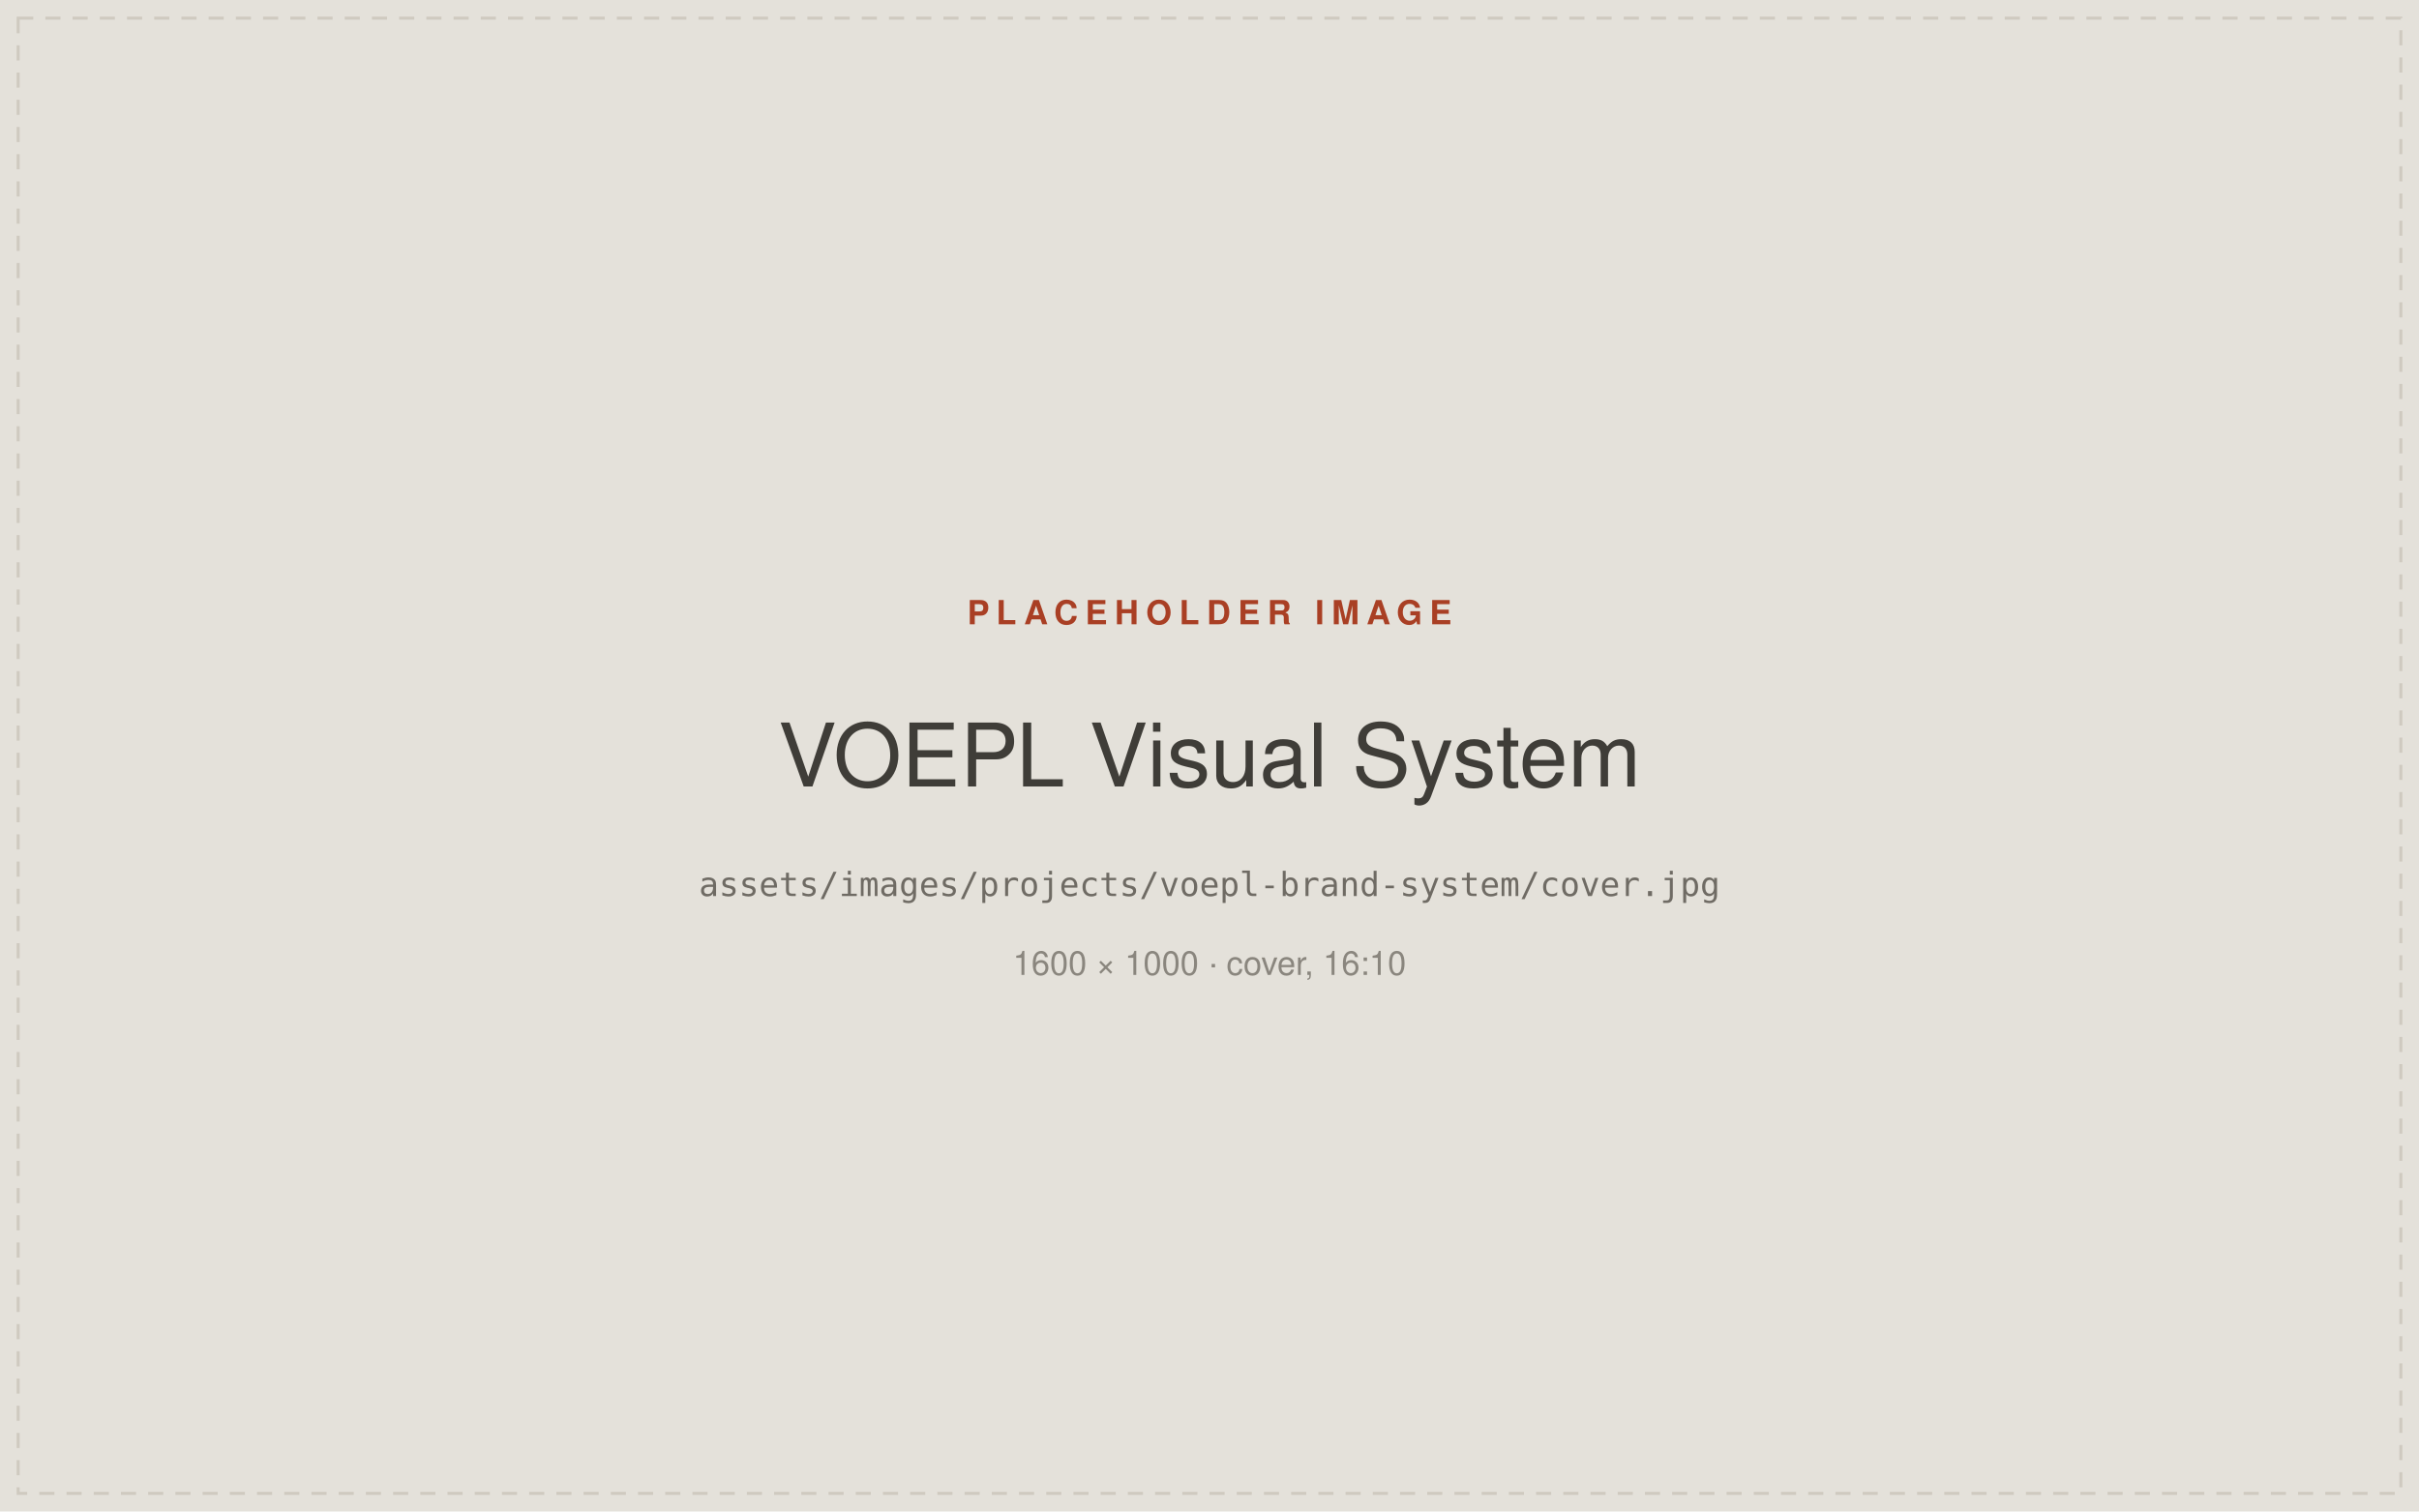
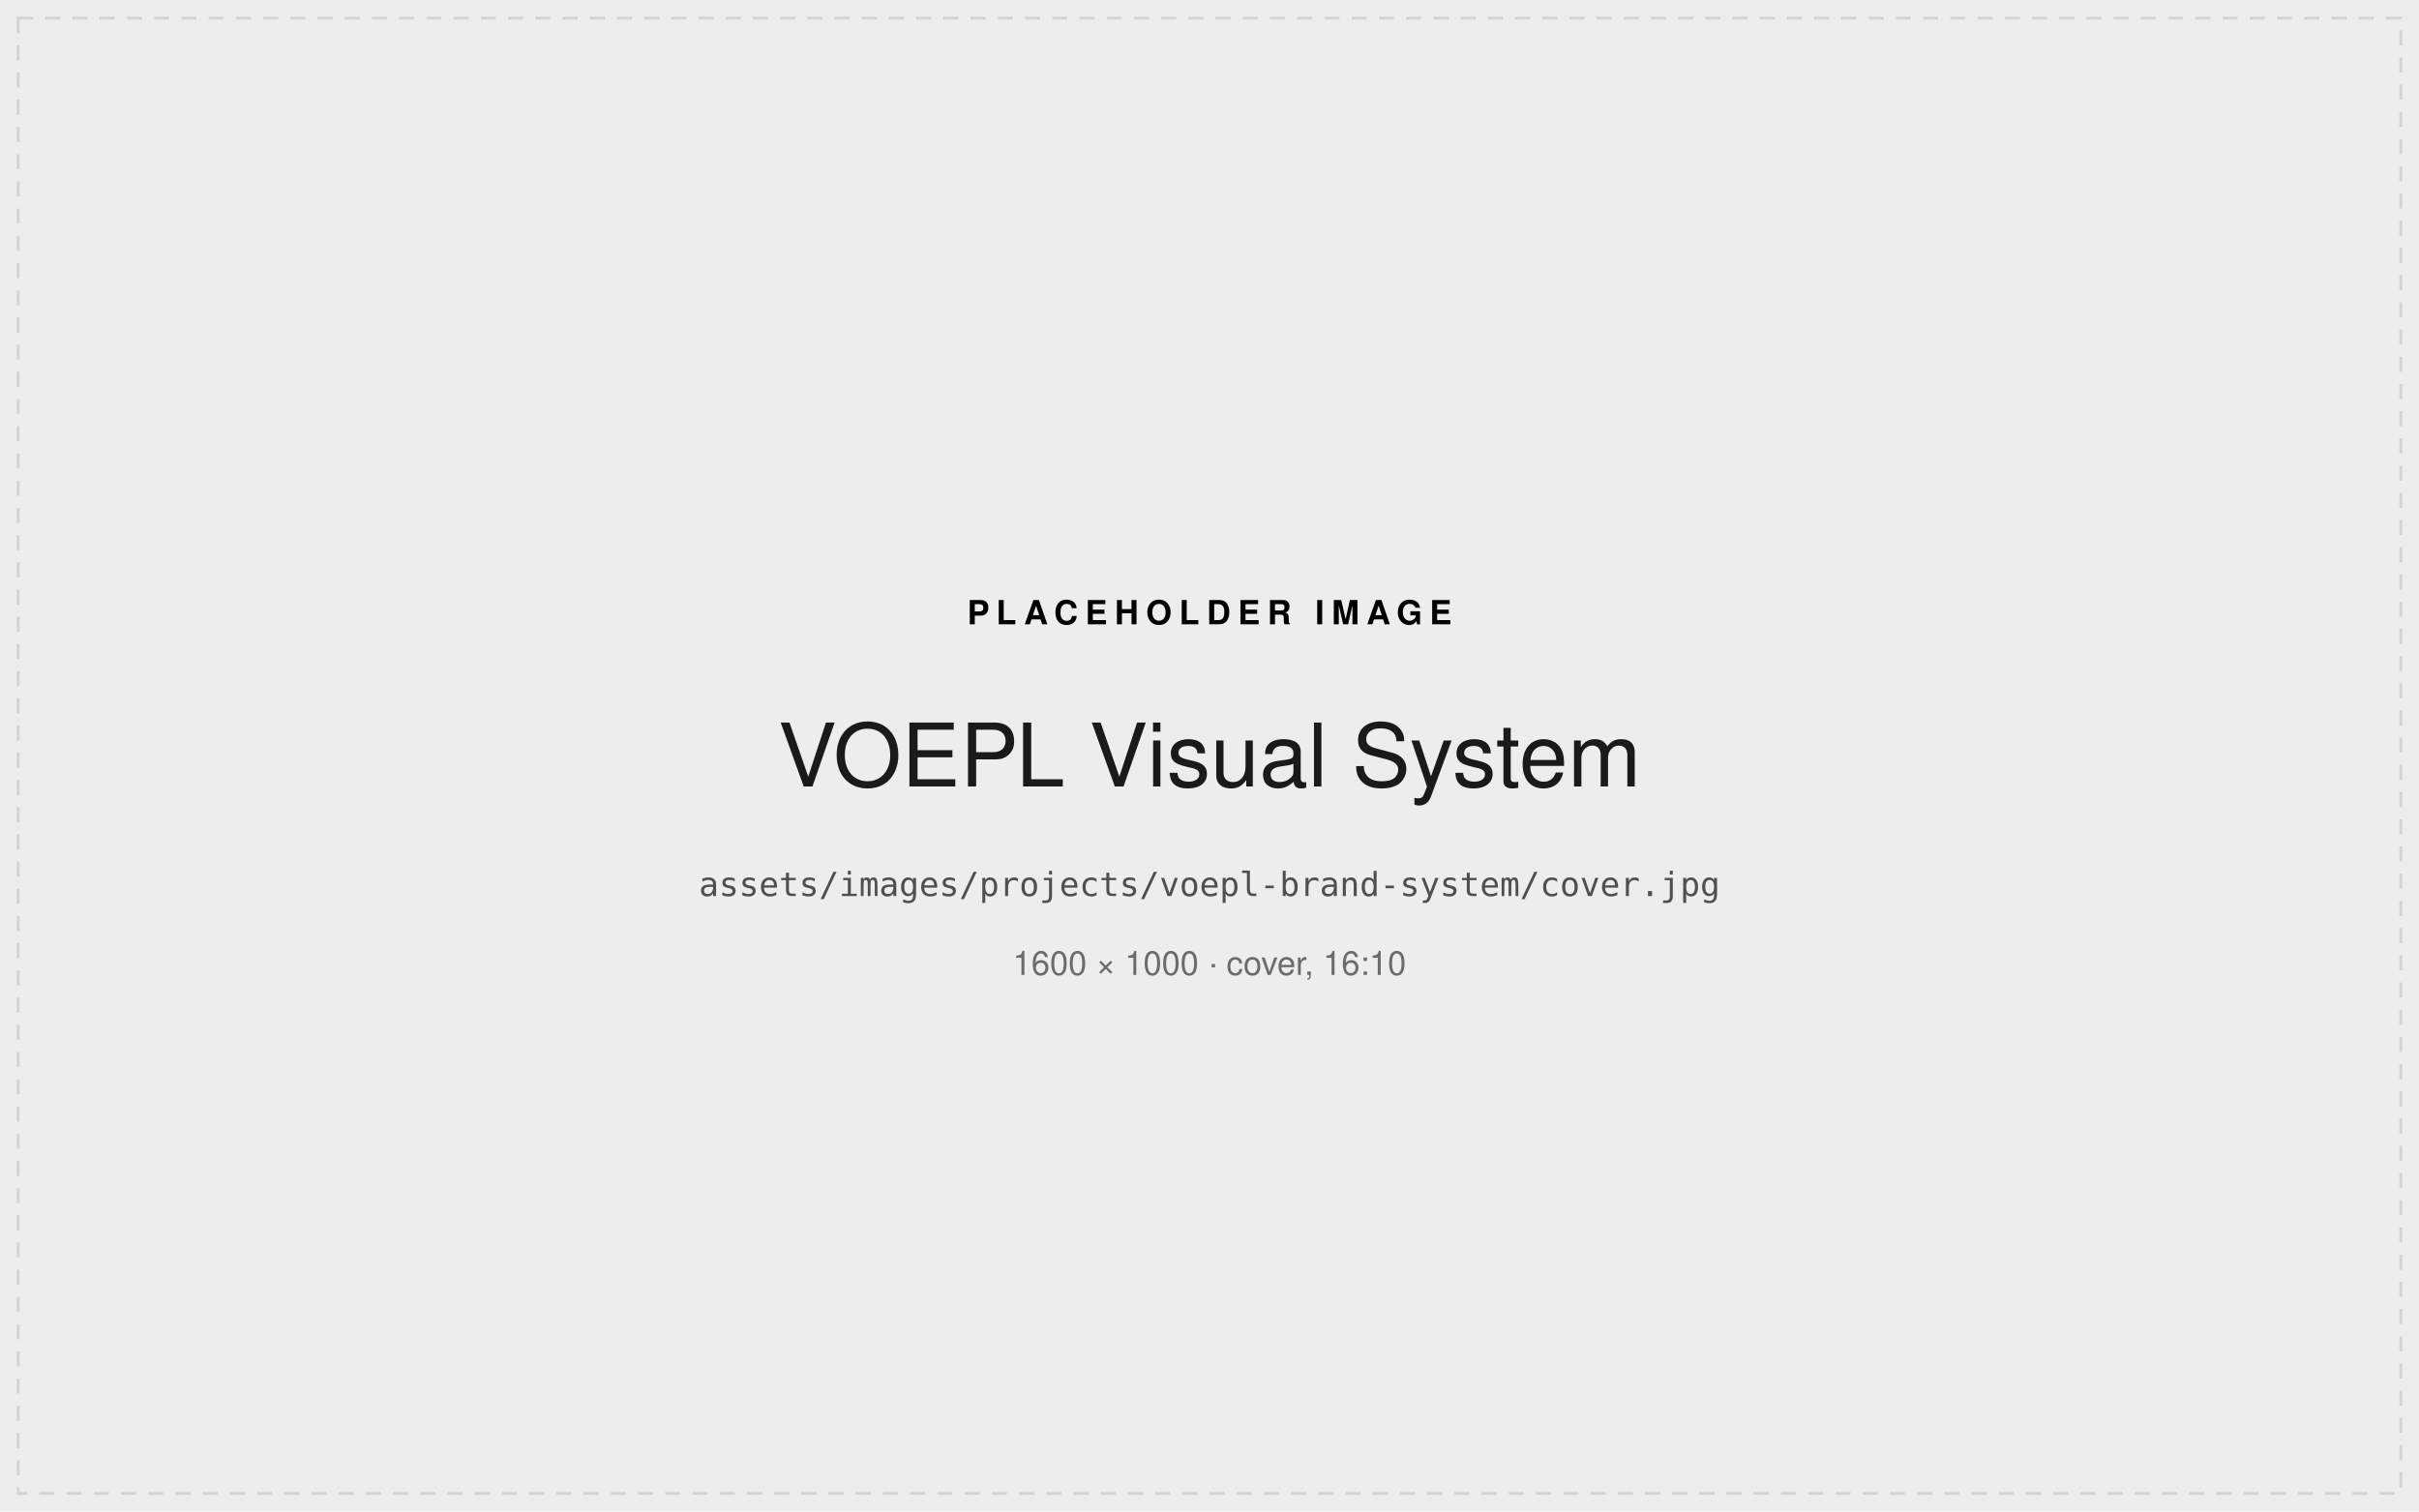
<svg xmlns="http://www.w3.org/2000/svg" viewBox="0 0 1600 1000" width="1600" height="1000" role="img" aria-label="Placeholder image: VOEPL Visual System">
-   <rect width="1600" height="1000" fill="#E4E1DA" />
-   <rect x="12" y="12" width="1576" height="976" fill="none" stroke="#CFCAC0" stroke-width="2" stroke-dasharray="10 8" />
+   <rect width="1600" height="1000" fill="#EDEDED" />
+   <rect x="12" y="12" width="1576" height="976" fill="none" stroke="#D4D4D4" stroke-width="2" stroke-dasharray="10 8" />
  <g font-family="Archivo, 'Helvetica Neue', Helvetica, Arial, sans-serif" text-anchor="middle">
-     <text x="800" y="413" font-size="22" font-weight="600" letter-spacing="4.8" fill="#A93F24">PLACEHOLDER IMAGE</text>
-     <text x="800" y="520.3" font-size="58" font-weight="500" fill="#3F3D38">VOEPL Visual System</text>
-     <text x="800" y="592.8" font-size="22" fill="#6F6B64" font-family="ui-monospace, 'SFMono-Regular', Menlo, Consolas, monospace">assets/images/projects/voepl-brand-system/cover.jpg</text>
-     <text x="800" y="645" font-size="22" fill="#8A867E">1600 × 1000 · cover, 16:10</text>
+     <text x="800" y="413" font-size="22" font-weight="600" letter-spacing="4.8" fill="#000000">PLACEHOLDER IMAGE</text>
+     <text x="800" y="520.3" font-size="58" font-weight="500" fill="#1A1A1A">VOEPL Visual System</text>
+     <text x="800" y="592.8" font-size="22" fill="#4F4F4F" font-family="ui-monospace, 'SFMono-Regular', Menlo, Consolas, monospace">assets/images/projects/voepl-brand-system/cover.jpg</text>
+     <text x="800" y="645" font-size="22" fill="#6B6B6B">1600 × 1000 · cover, 16:10</text>
  </g>
</svg>
